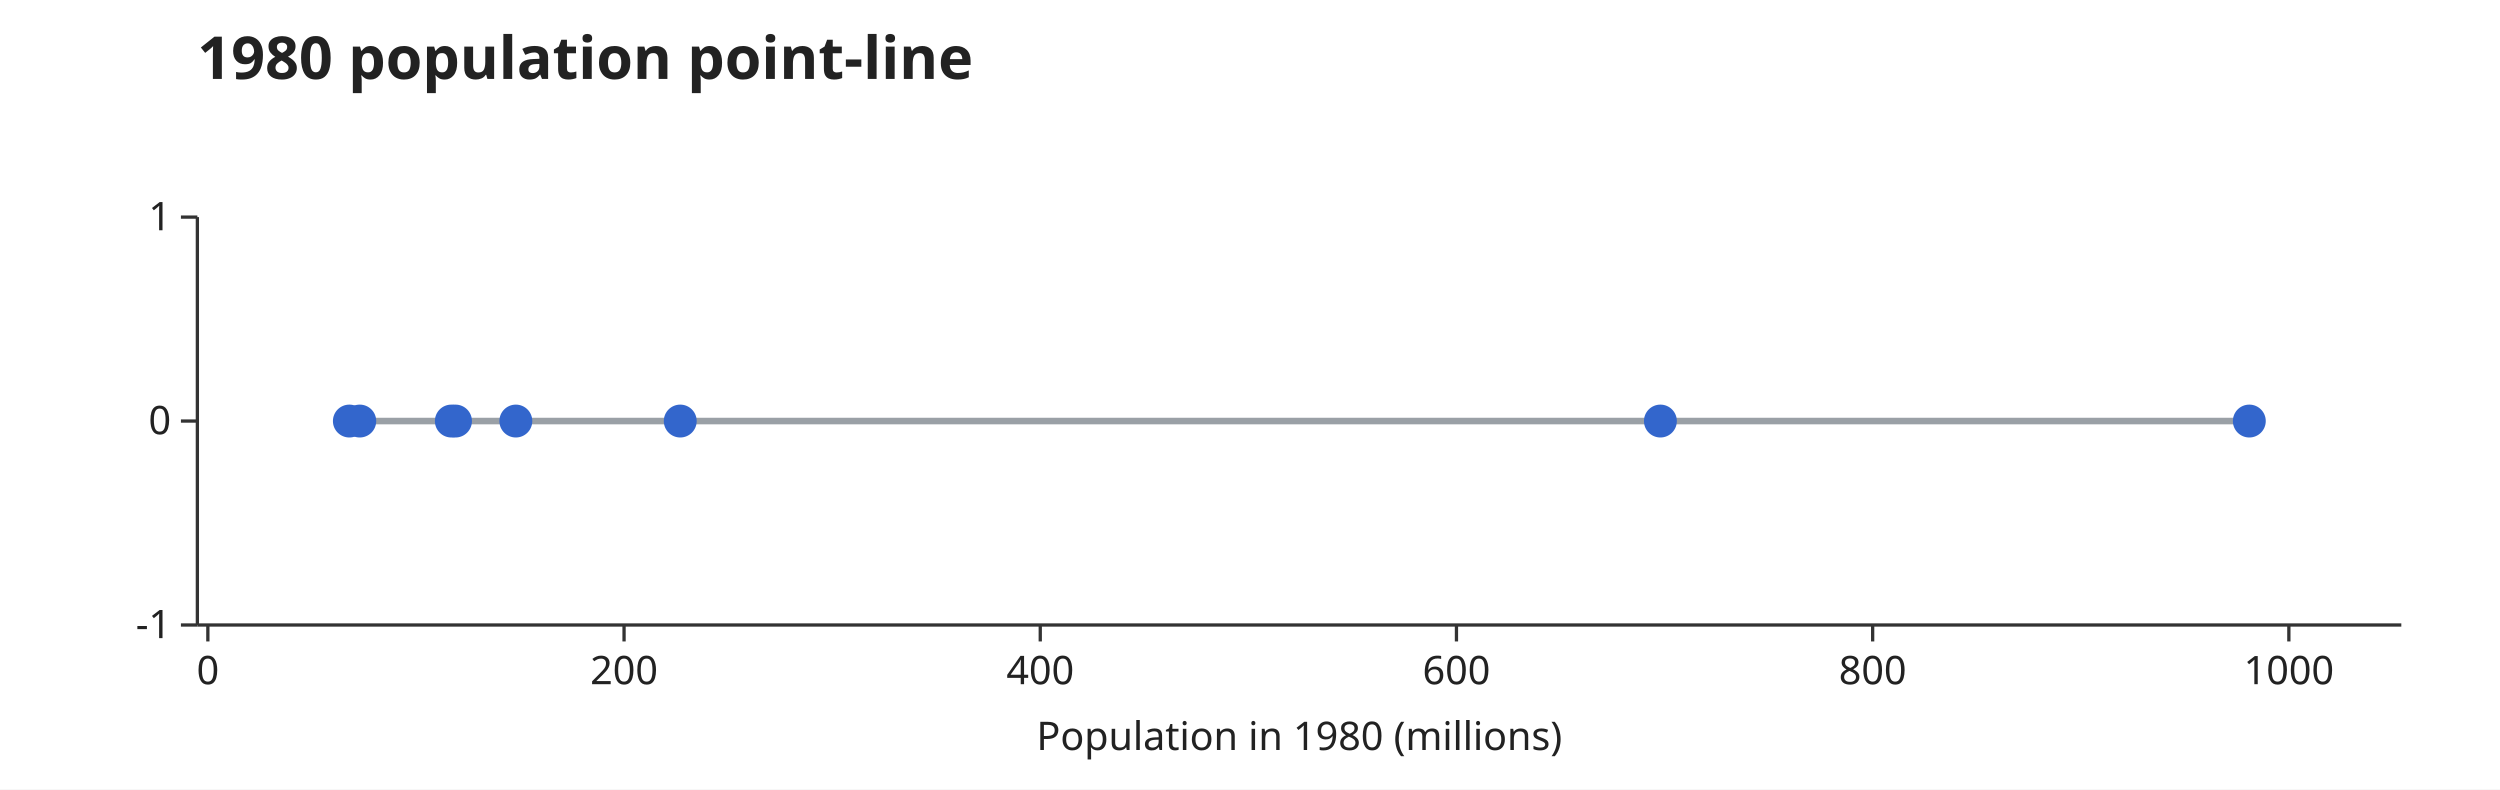
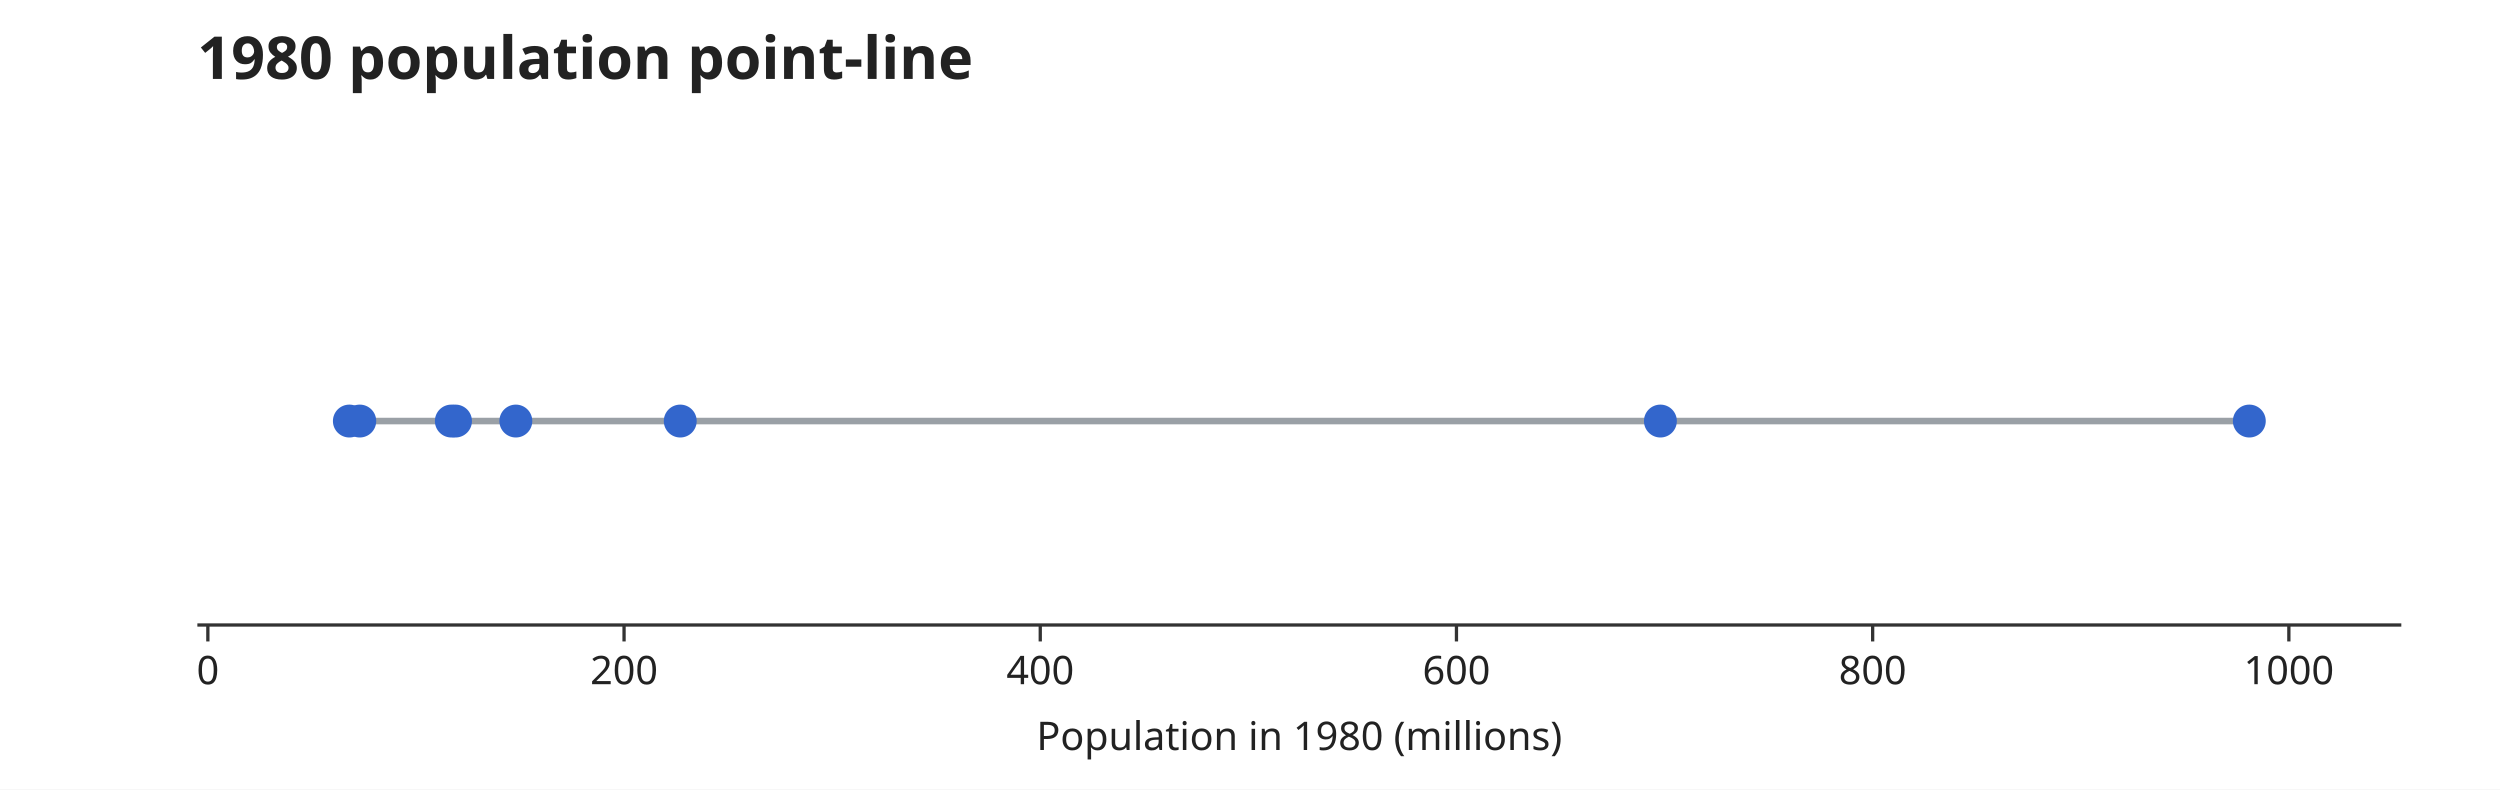
<svg xmlns="http://www.w3.org/2000/svg" width="760" height="240" viewBox="0 0 760 240" role="img" aria-label="1980 population point-line">
  <rect class="algraf-background" x="0" y="0" width="760" height="240" fill="#ffffff" />
  <text class="algraf-title" x="60" y="24" font-family="system-ui, sans-serif" font-size="18" font-weight="600" fill="#222222">1980 population point-line</text>
  <rect class="algraf-plot-area" x="60" y="66" width="670" height="124" fill="#ffffff" />
  <g class="algraf-layer algraf-geom-line">
    <path d="M106.207 128 L109.37 128 L137.205 128 L138.471 128 L156.817 128 L206.794 128 L504.76 128 L683.793 128" fill="none" stroke="#9aa0a6" stroke-width="2" opacity="1" />
  </g>
  <g class="algraf-layer algraf-geom-point">
    <circle cx="683.793" cy="128" r="5" fill="#3366cc" opacity="1" />
    <circle cx="504.76" cy="128" r="5" fill="#3366cc" opacity="1" />
    <circle cx="206.794" cy="128" r="5" fill="#3366cc" opacity="1" />
    <circle cx="156.817" cy="128" r="5" fill="#3366cc" opacity="1" />
    <circle cx="138.471" cy="128" r="5" fill="#3366cc" opacity="1" />
    <circle cx="137.205" cy="128" r="5" fill="#3366cc" opacity="1" />
    <circle cx="109.37" cy="128" r="5" fill="#3366cc" opacity="1" />
    <circle cx="106.207" cy="128" r="5" fill="#3366cc" opacity="1" />
  </g>
  <g class="algraf-axes">
    <line x1="60" y1="190" x2="730" y2="190" stroke="#333333" stroke-width="1" />
    <line x1="63.188" y1="190" x2="63.188" y2="195" stroke="#333333" stroke-width="1" />
    <text x="63.188" y="208" text-anchor="middle" font-family="system-ui, sans-serif" font-size="12" fill="#222222">0</text>
    <line x1="189.713" y1="190" x2="189.713" y2="195" stroke="#333333" stroke-width="1" />
    <text x="189.713" y="208" text-anchor="middle" font-family="system-ui, sans-serif" font-size="12" fill="#222222">200</text>
    <line x1="316.238" y1="190" x2="316.238" y2="195" stroke="#333333" stroke-width="1" />
    <text x="316.238" y="208" text-anchor="middle" font-family="system-ui, sans-serif" font-size="12" fill="#222222">400</text>
    <line x1="442.763" y1="190" x2="442.763" y2="195" stroke="#333333" stroke-width="1" />
    <text x="442.763" y="208" text-anchor="middle" font-family="system-ui, sans-serif" font-size="12" fill="#222222">600</text>
    <line x1="569.288" y1="190" x2="569.288" y2="195" stroke="#333333" stroke-width="1" />
    <text x="569.288" y="208" text-anchor="middle" font-family="system-ui, sans-serif" font-size="12" fill="#222222">800</text>
    <line x1="695.813" y1="190" x2="695.813" y2="195" stroke="#333333" stroke-width="1" />
    <text x="695.813" y="208" text-anchor="middle" font-family="system-ui, sans-serif" font-size="12" fill="#222222">1000</text>
    <text x="395" y="228" text-anchor="middle" font-family="system-ui, sans-serif" font-size="12" fill="#222222">Population in 1980 (millions)</text>
-     <line x1="60" y1="66" x2="60" y2="190" stroke="#333333" stroke-width="1" />
-     <line x1="55" y1="190" x2="60" y2="190" stroke="#333333" stroke-width="1" />
-     <text x="52" y="194" text-anchor="end" font-family="system-ui, sans-serif" font-size="12" fill="#222222">-1</text>
-     <line x1="55" y1="128" x2="60" y2="128" stroke="#333333" stroke-width="1" />
-     <text x="52" y="132" text-anchor="end" font-family="system-ui, sans-serif" font-size="12" fill="#222222">0</text>
-     <line x1="55" y1="66" x2="60" y2="66" stroke="#333333" stroke-width="1" />
-     <text x="52" y="70" text-anchor="end" font-family="system-ui, sans-serif" font-size="12" fill="#222222">1</text>
  </g>
</svg>
